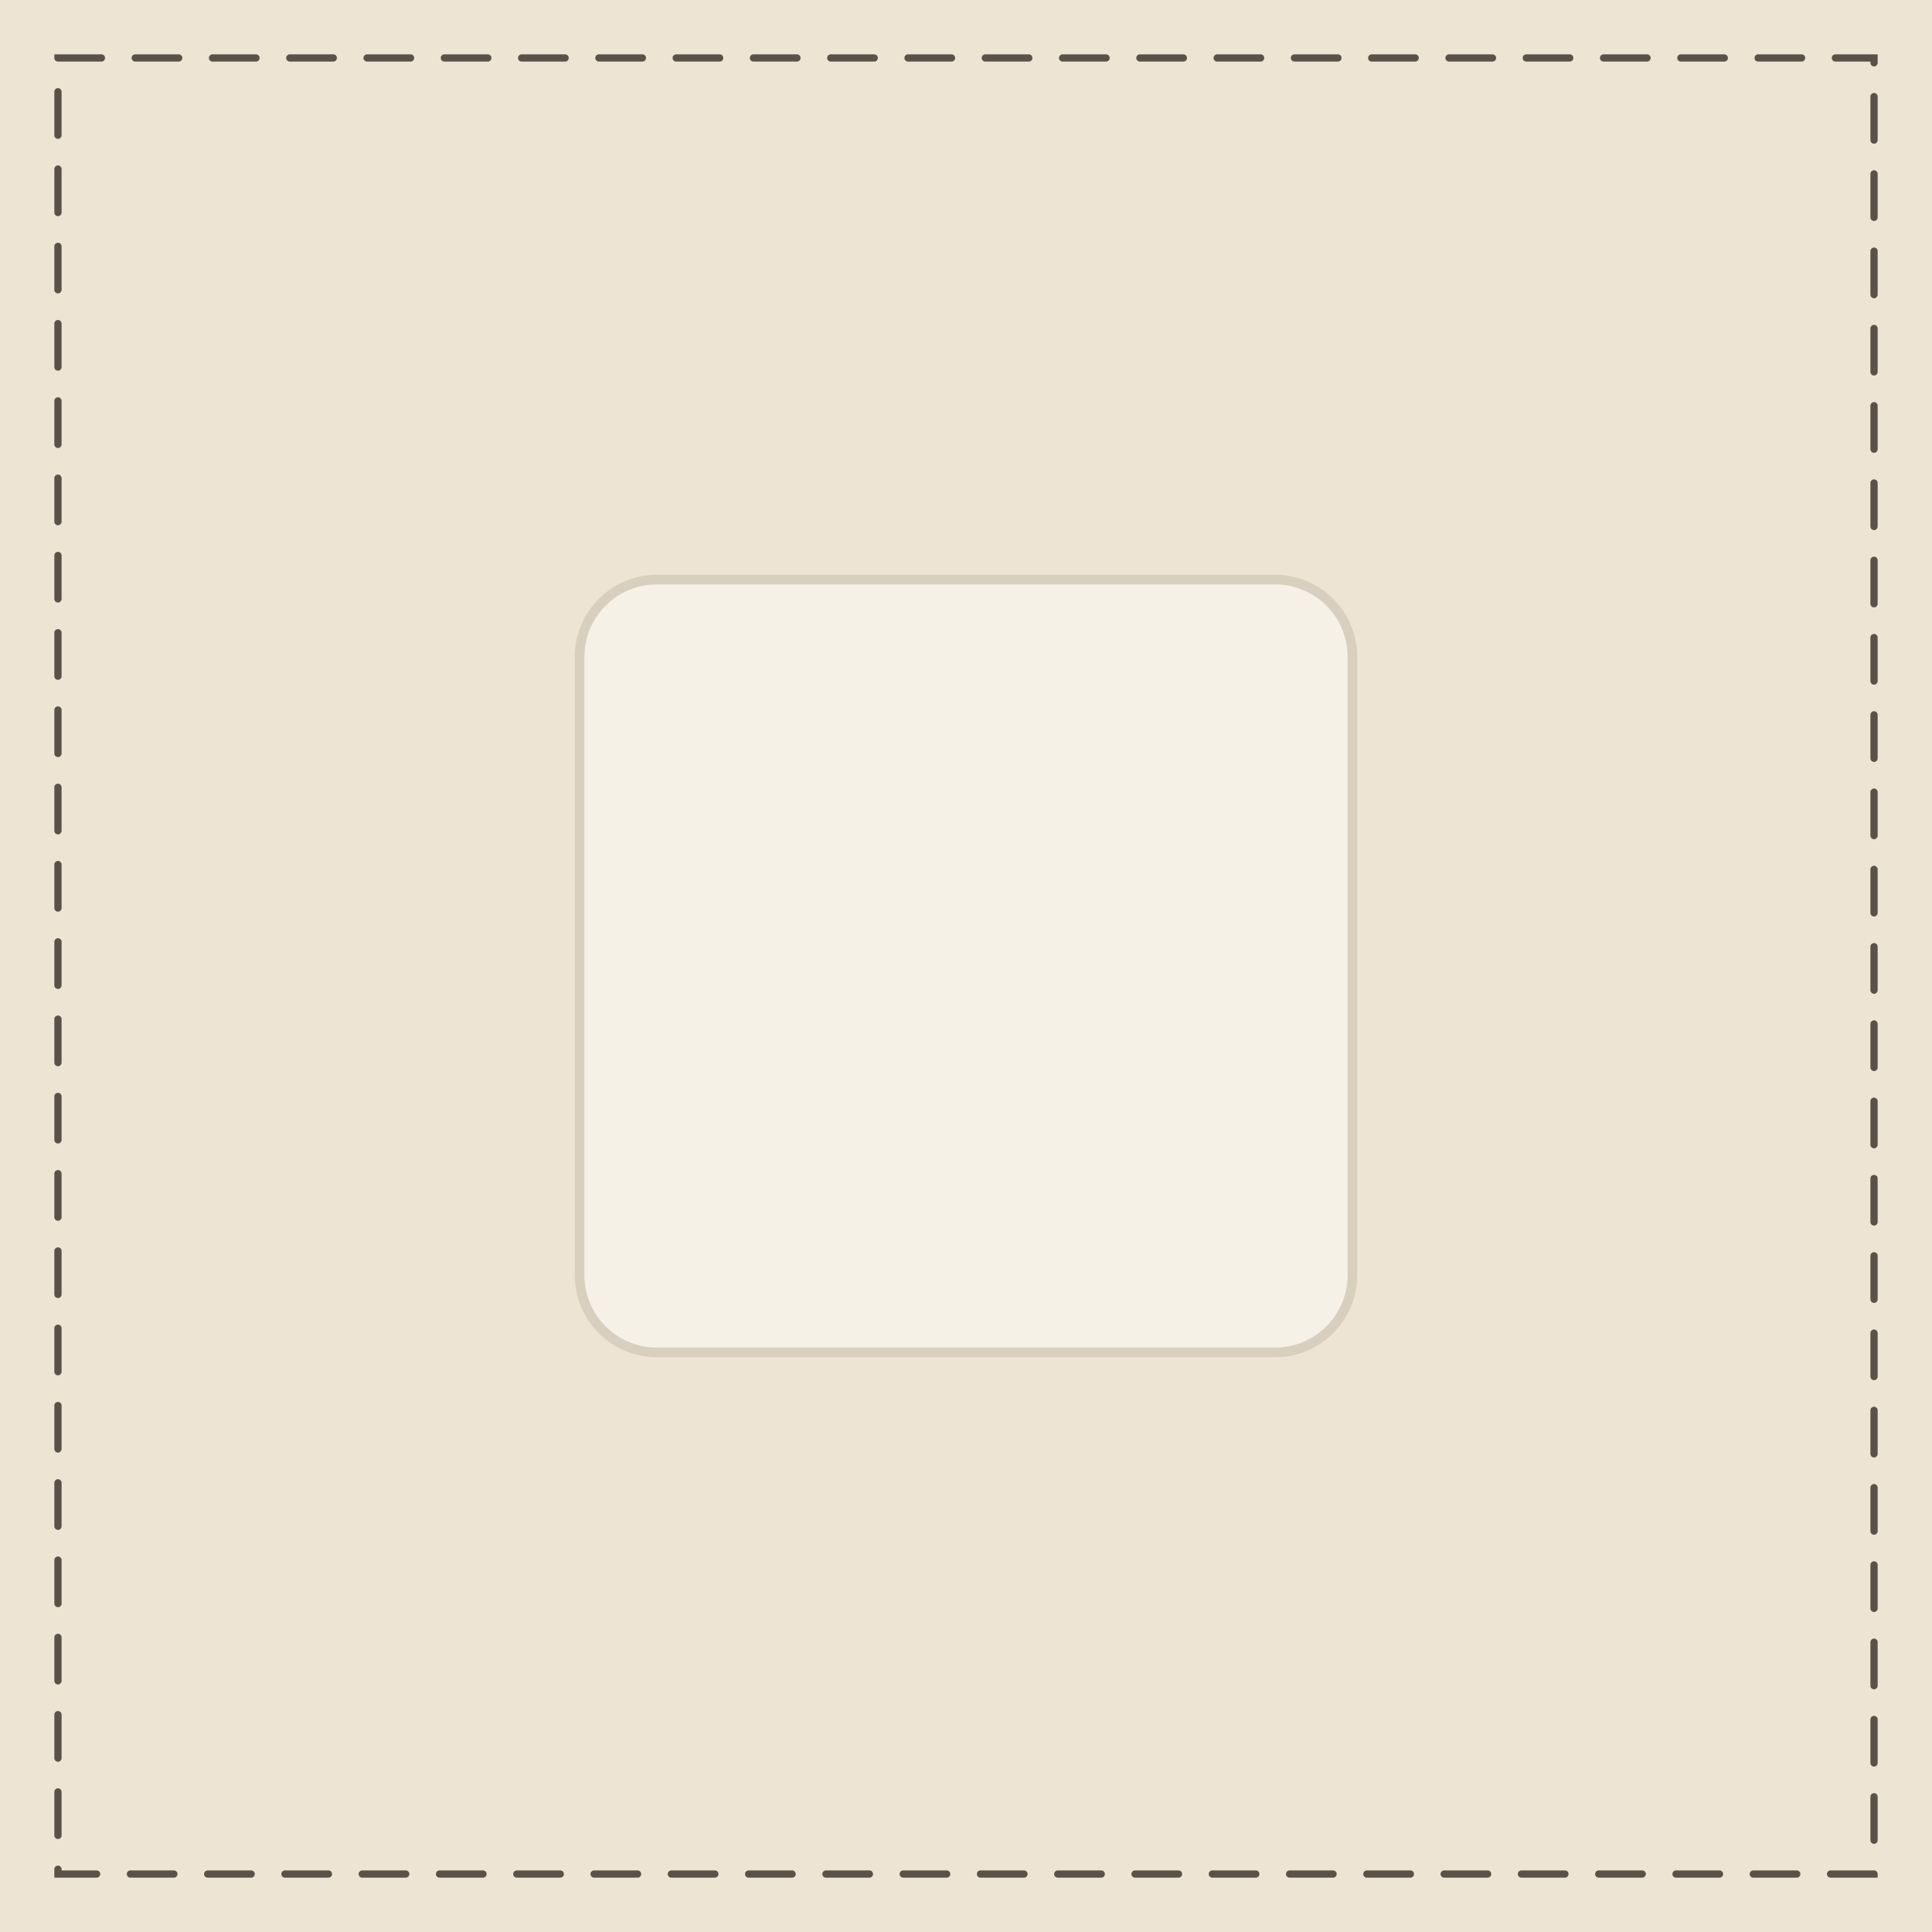
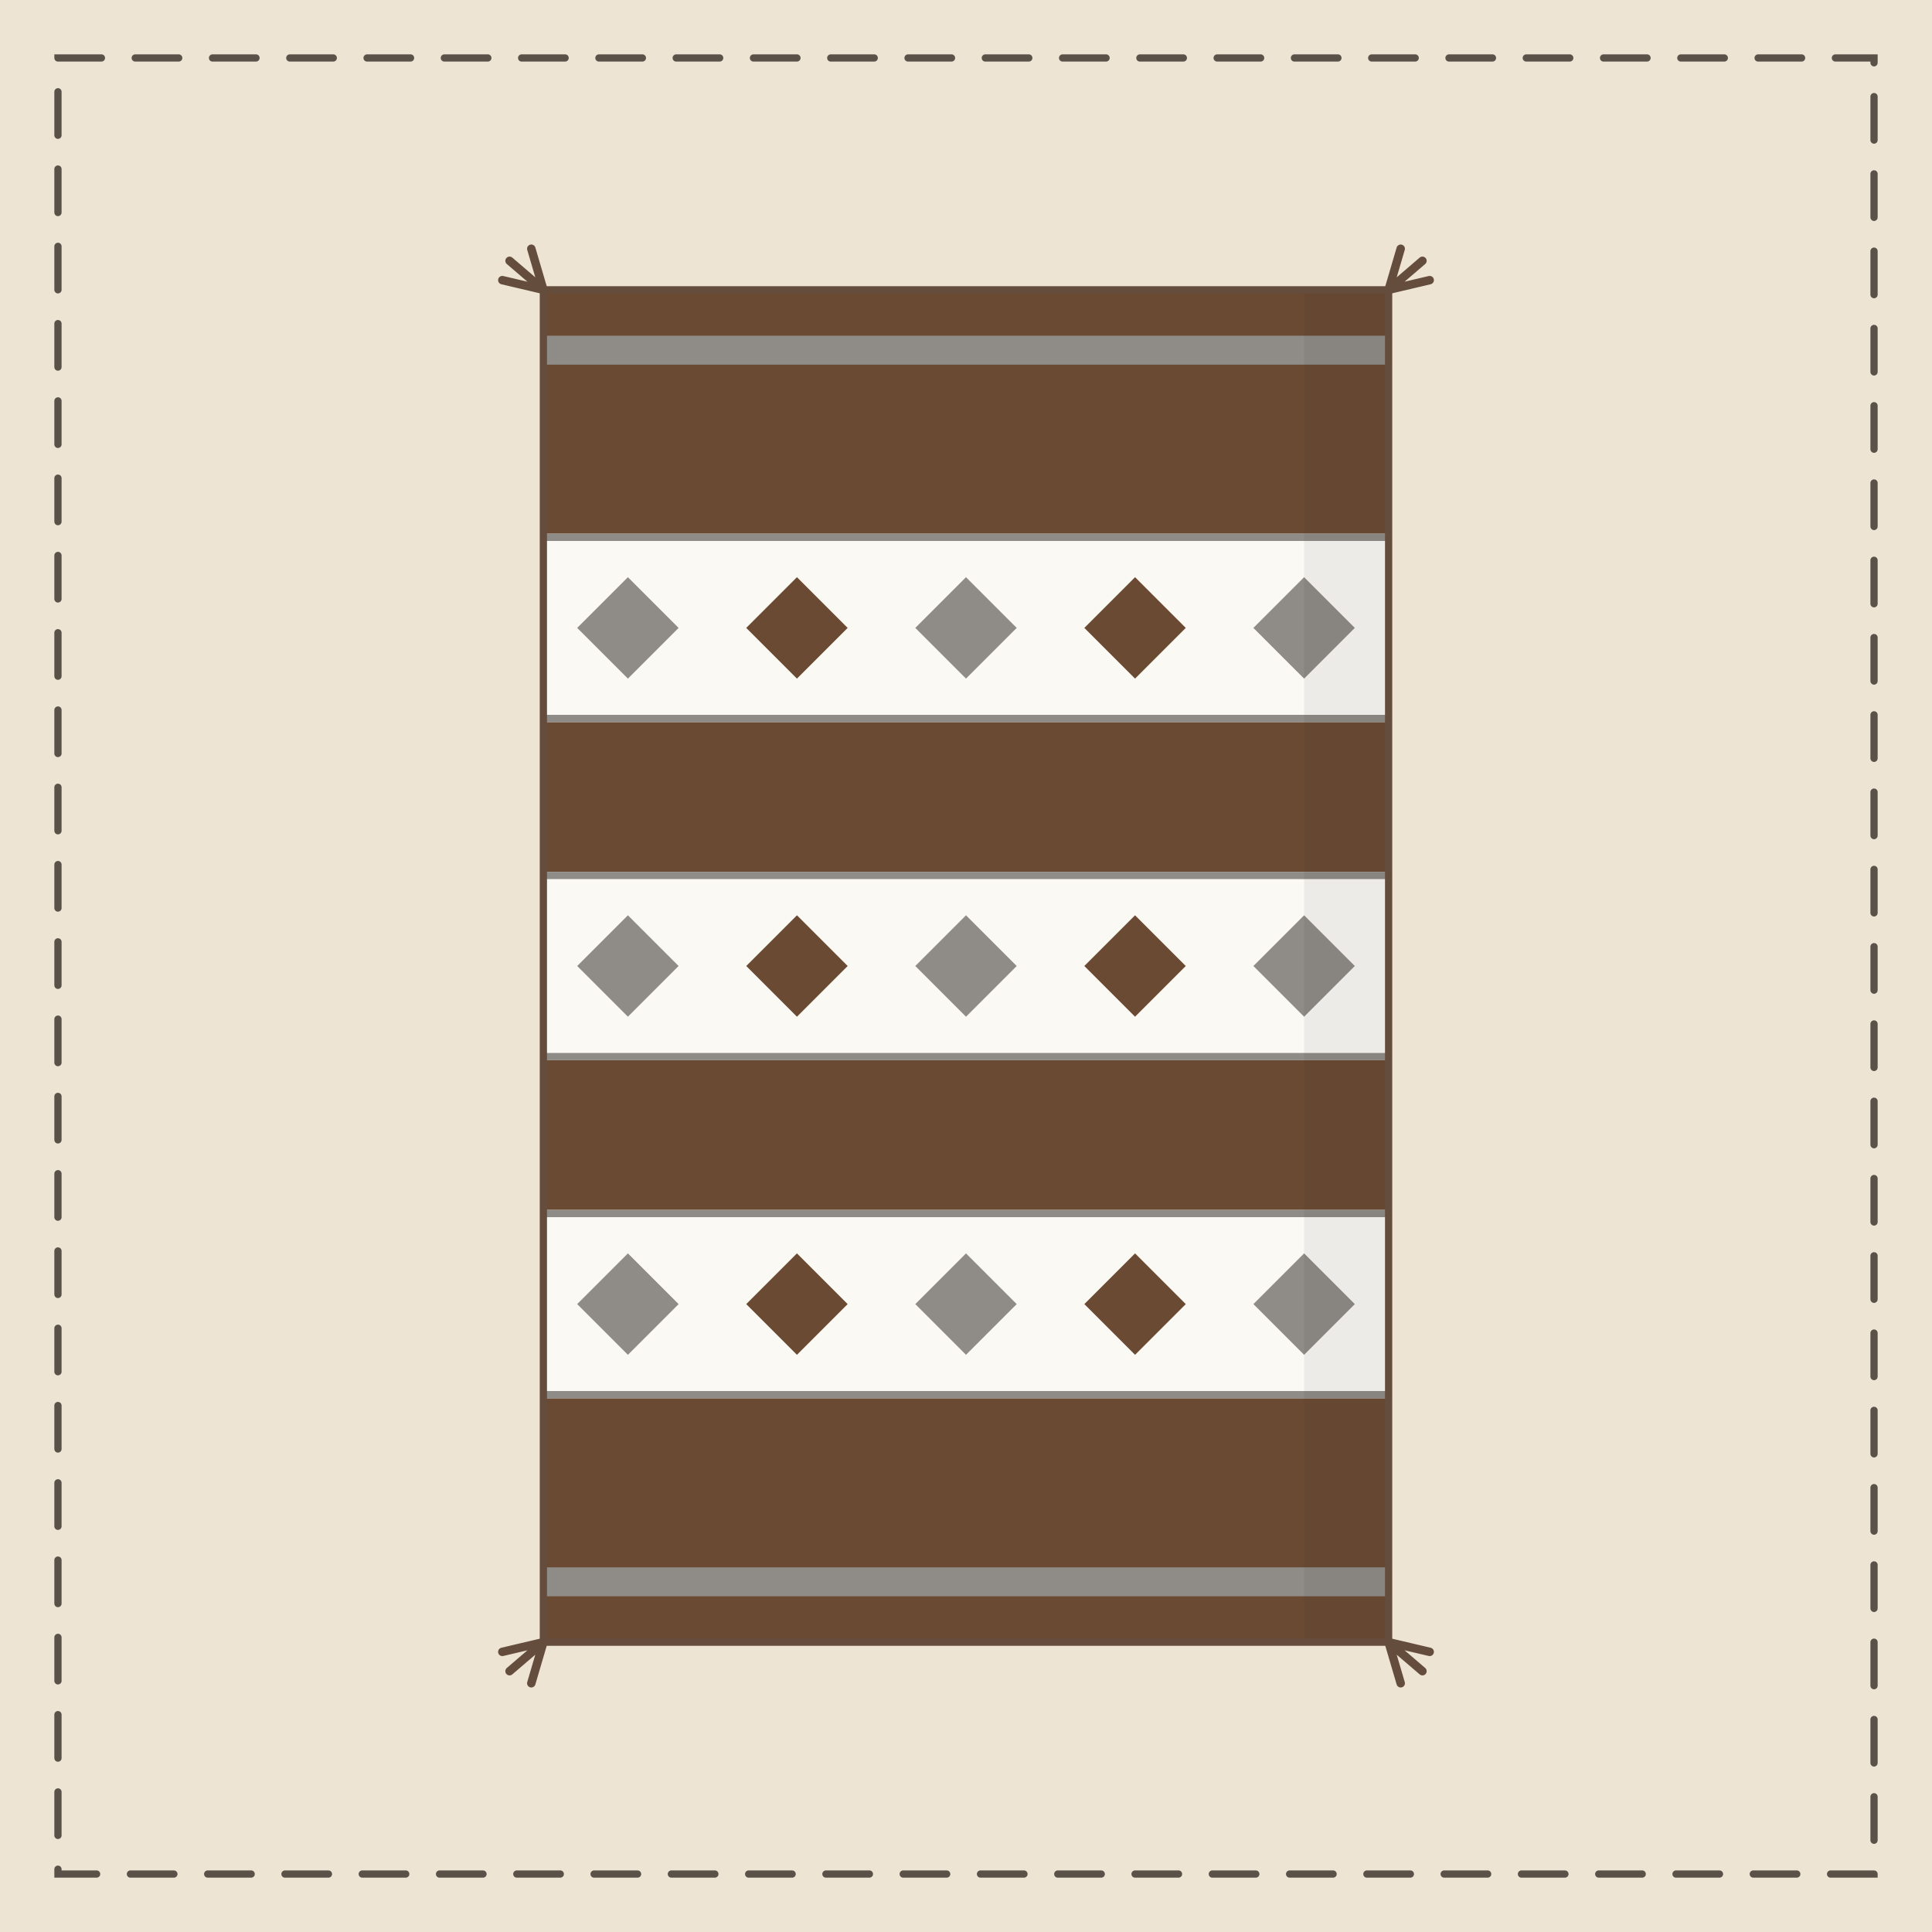
<svg xmlns="http://www.w3.org/2000/svg" width="800" height="800" viewBox="0 0 800 800">
+   <defs>
+     <clipPath id="c1">
+       <path d="M225 120h350v560h-350Z" />
+     </clipPath>
+   </defs>
  <rect width="800" height="800" fill="#EDE4D3" />
+   <g clip-path="url(#c1)">
+     <rect x="225" y="120" width="350" height="560" fill="#6B4A33" />
+     <path d="M225 139L575 139L575 151L225 151Z" fill="#8F8C87" />
+     <path d="M225 649L575 649L575 661L225 661Z" fill="#8F8C87" />
+     <path d="M225 221L575 221L575 299L225 299Z" fill="#FBF9F4" />
+     <path d="M225 221L575 221L575 224L225 224Z" fill="#8F8C87" />
+     <path d="M225 296L575 296L575 299L225 299Z" fill="#8F8C87" />
+     <path d="M260 239L281 260L260 281L239 260ZM400 239L421 260L400 281L379 260ZM540 239L561 260L540 281L519 260Z" fill="#8F8C87" />
+     <path d="M330 239L351 260L330 281L309 260ZM470 239L491 260L470 281L449 260Z" fill="#6B4A33" />
+     <path d="M225 361L575 361L575 439L225 439Z" fill="#FBF9F4" />
+     <path d="M225 361L575 361L575 364L225 364Z" fill="#8F8C87" />
+     <path d="M225 436L575 436L575 439L225 439Z" fill="#8F8C87" />
+     <path d="M260 379L281 400L260 421L239 400ZM400 379L421 400L400 421L379 400ZM540 379L561 400L540 421L519 400Z" fill="#8F8C87" />
+     <path d="M330 379L351 400L330 421L309 400ZM470 379L491 400L470 421L449 400Z" fill="#6B4A33" />
+     <path d="M225 501L575 501L575 579L225 579Z" fill="#FBF9F4" />
+     <path d="M225 501L575 501L575 504L225 504Z" fill="#8F8C87" />
+     <path d="M225 576L575 576L575 579L225 579Z" fill="#8F8C87" />
+     <path d="M260 519L281 540L260 561L239 540ZM400 519L421 540L400 561L379 540ZM540 519L561 540L540 561L519 540Z" fill="#8F8C87" />
+     <path d="M330 519L351 540L330 561L309 540ZM470 519L491 540L470 561L449 540Z" fill="#6B4A33" />
+     <rect x="540" y="120" width="35" height="560" fill="#1C1A17" fill-opacity="0.06" />
+   </g>
+   <path d="M225 120h350v560h-350Z" fill="none" stroke="#644D3C" stroke-width="3" stroke-linejoin="round" />
+   <path d="M225 120l-14 -12M225 120l-5 -17M225 120l-17 -4M575 120l14 -12M575 120l5 -17M575 120l17 -4M225 680l-14 12M225 680l-5 17M225 680l-17 4M575 680l14 12M575 680l5 17M575 680l17 4" fill="none" stroke="#644D3C" stroke-width="3.5" stroke-linecap="round" />
  <rect x="24" y="24" width="752" height="752" fill="none" stroke="#5A5249" stroke-width="3" stroke-linecap="round" stroke-dasharray="18 14" />
-   <rect x="240" y="240" width="320" height="320" rx="32" fill="#F6F1E7" stroke="#D9CFBF" stroke-width="4" />
</svg>
